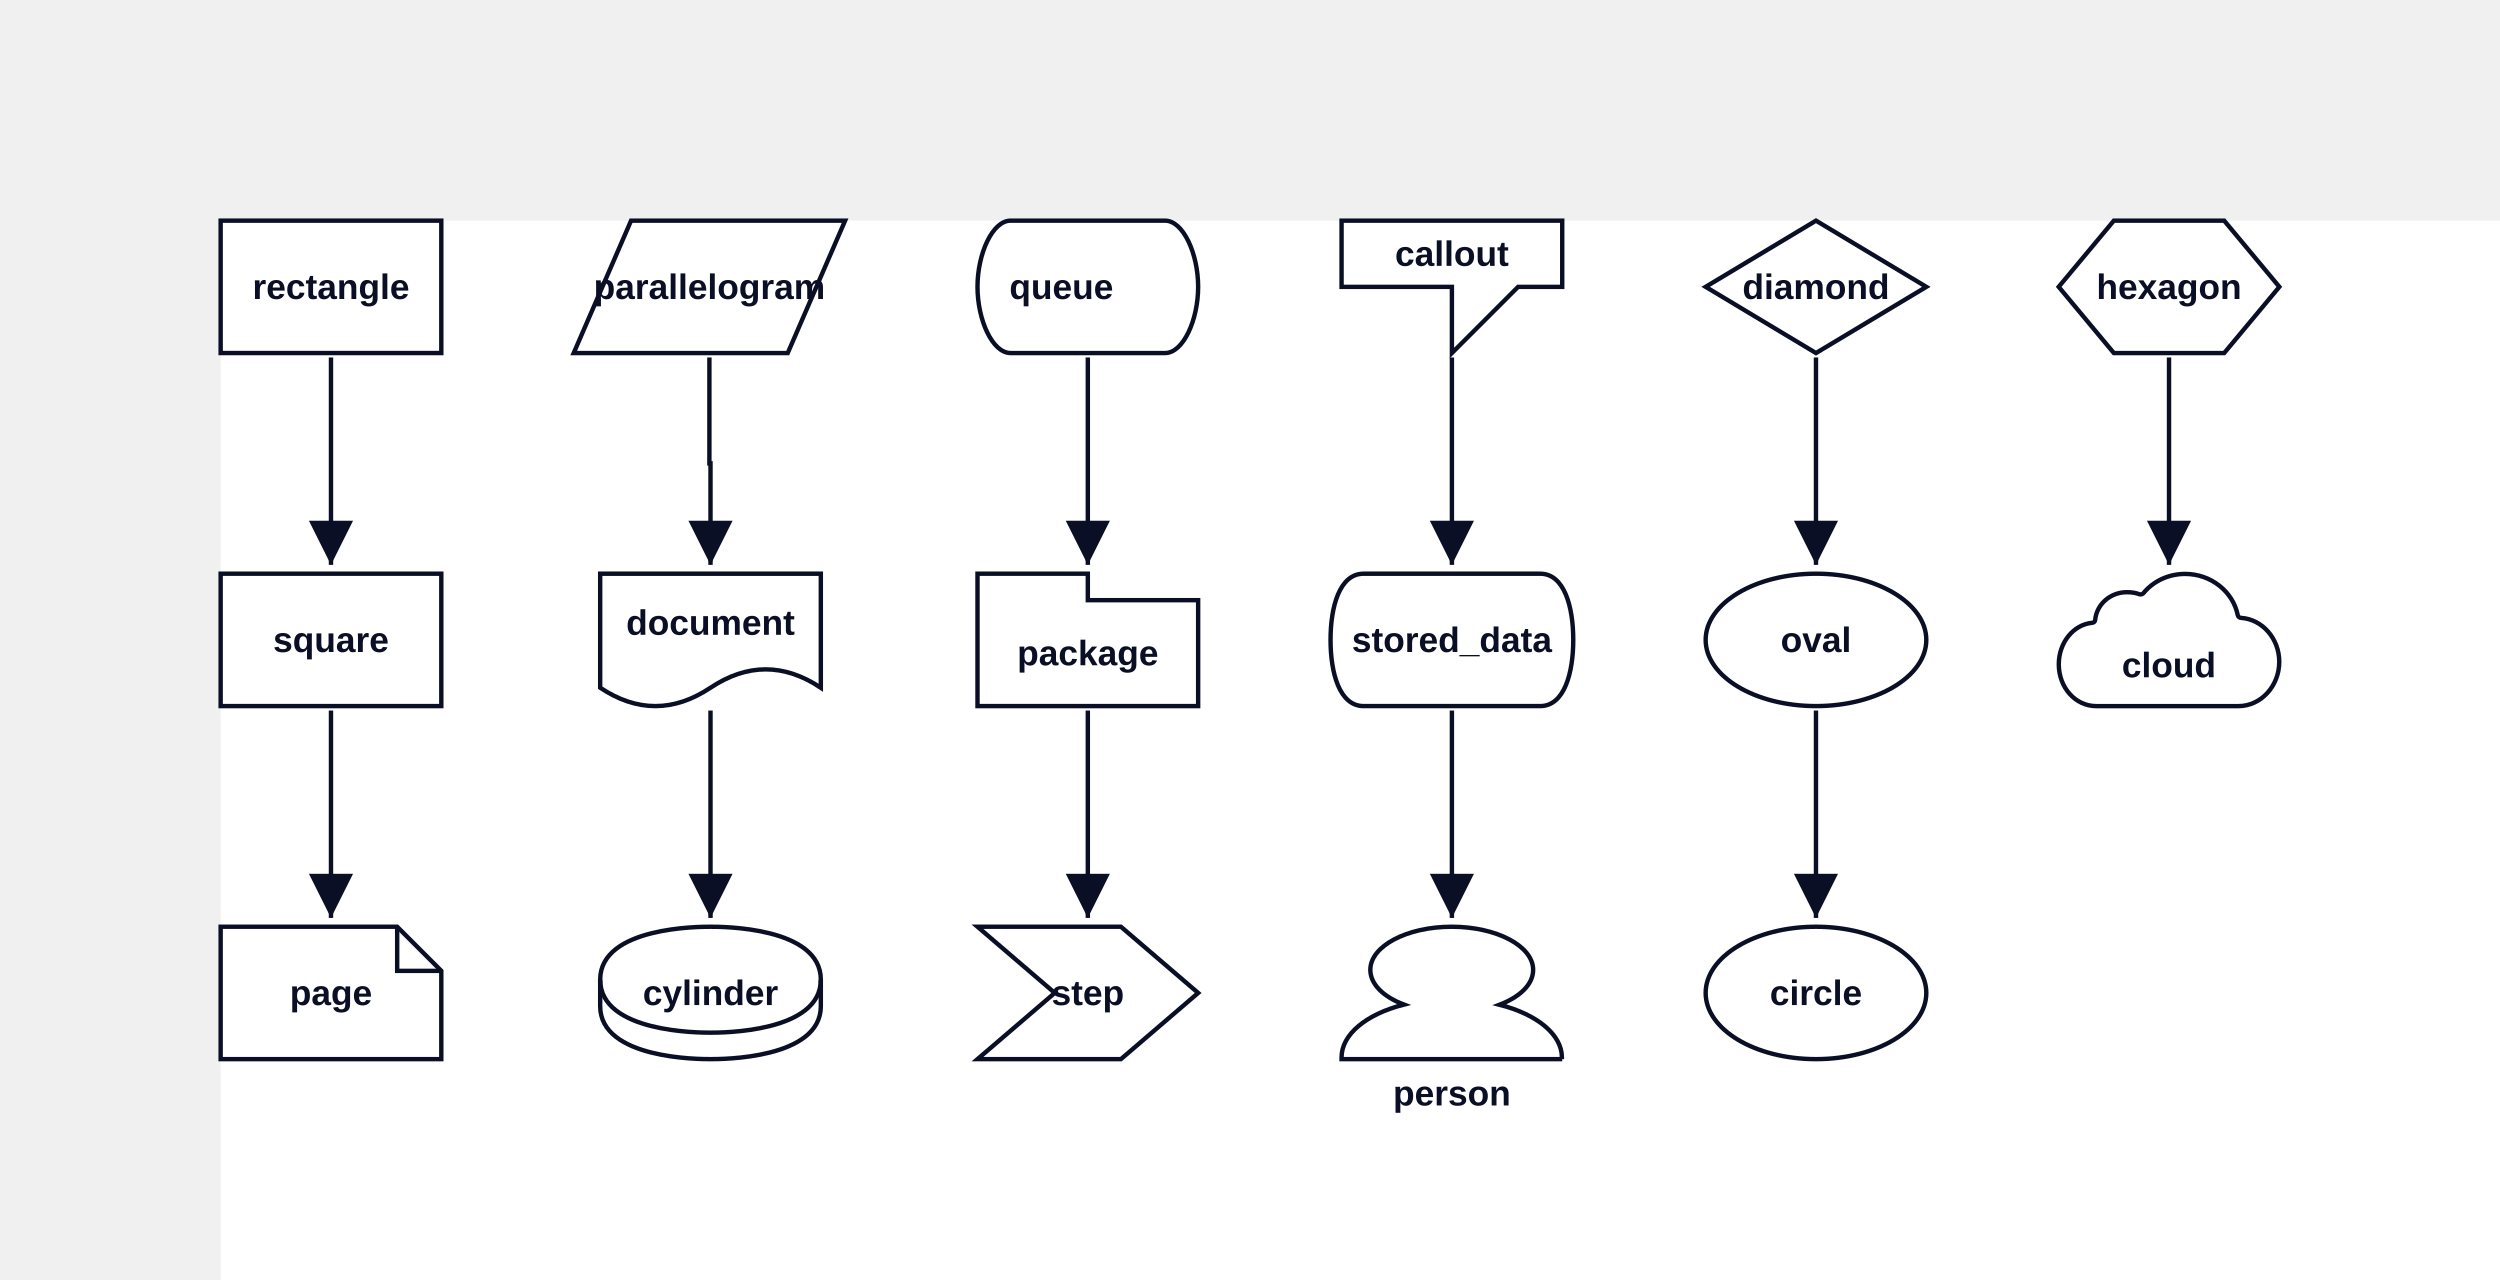
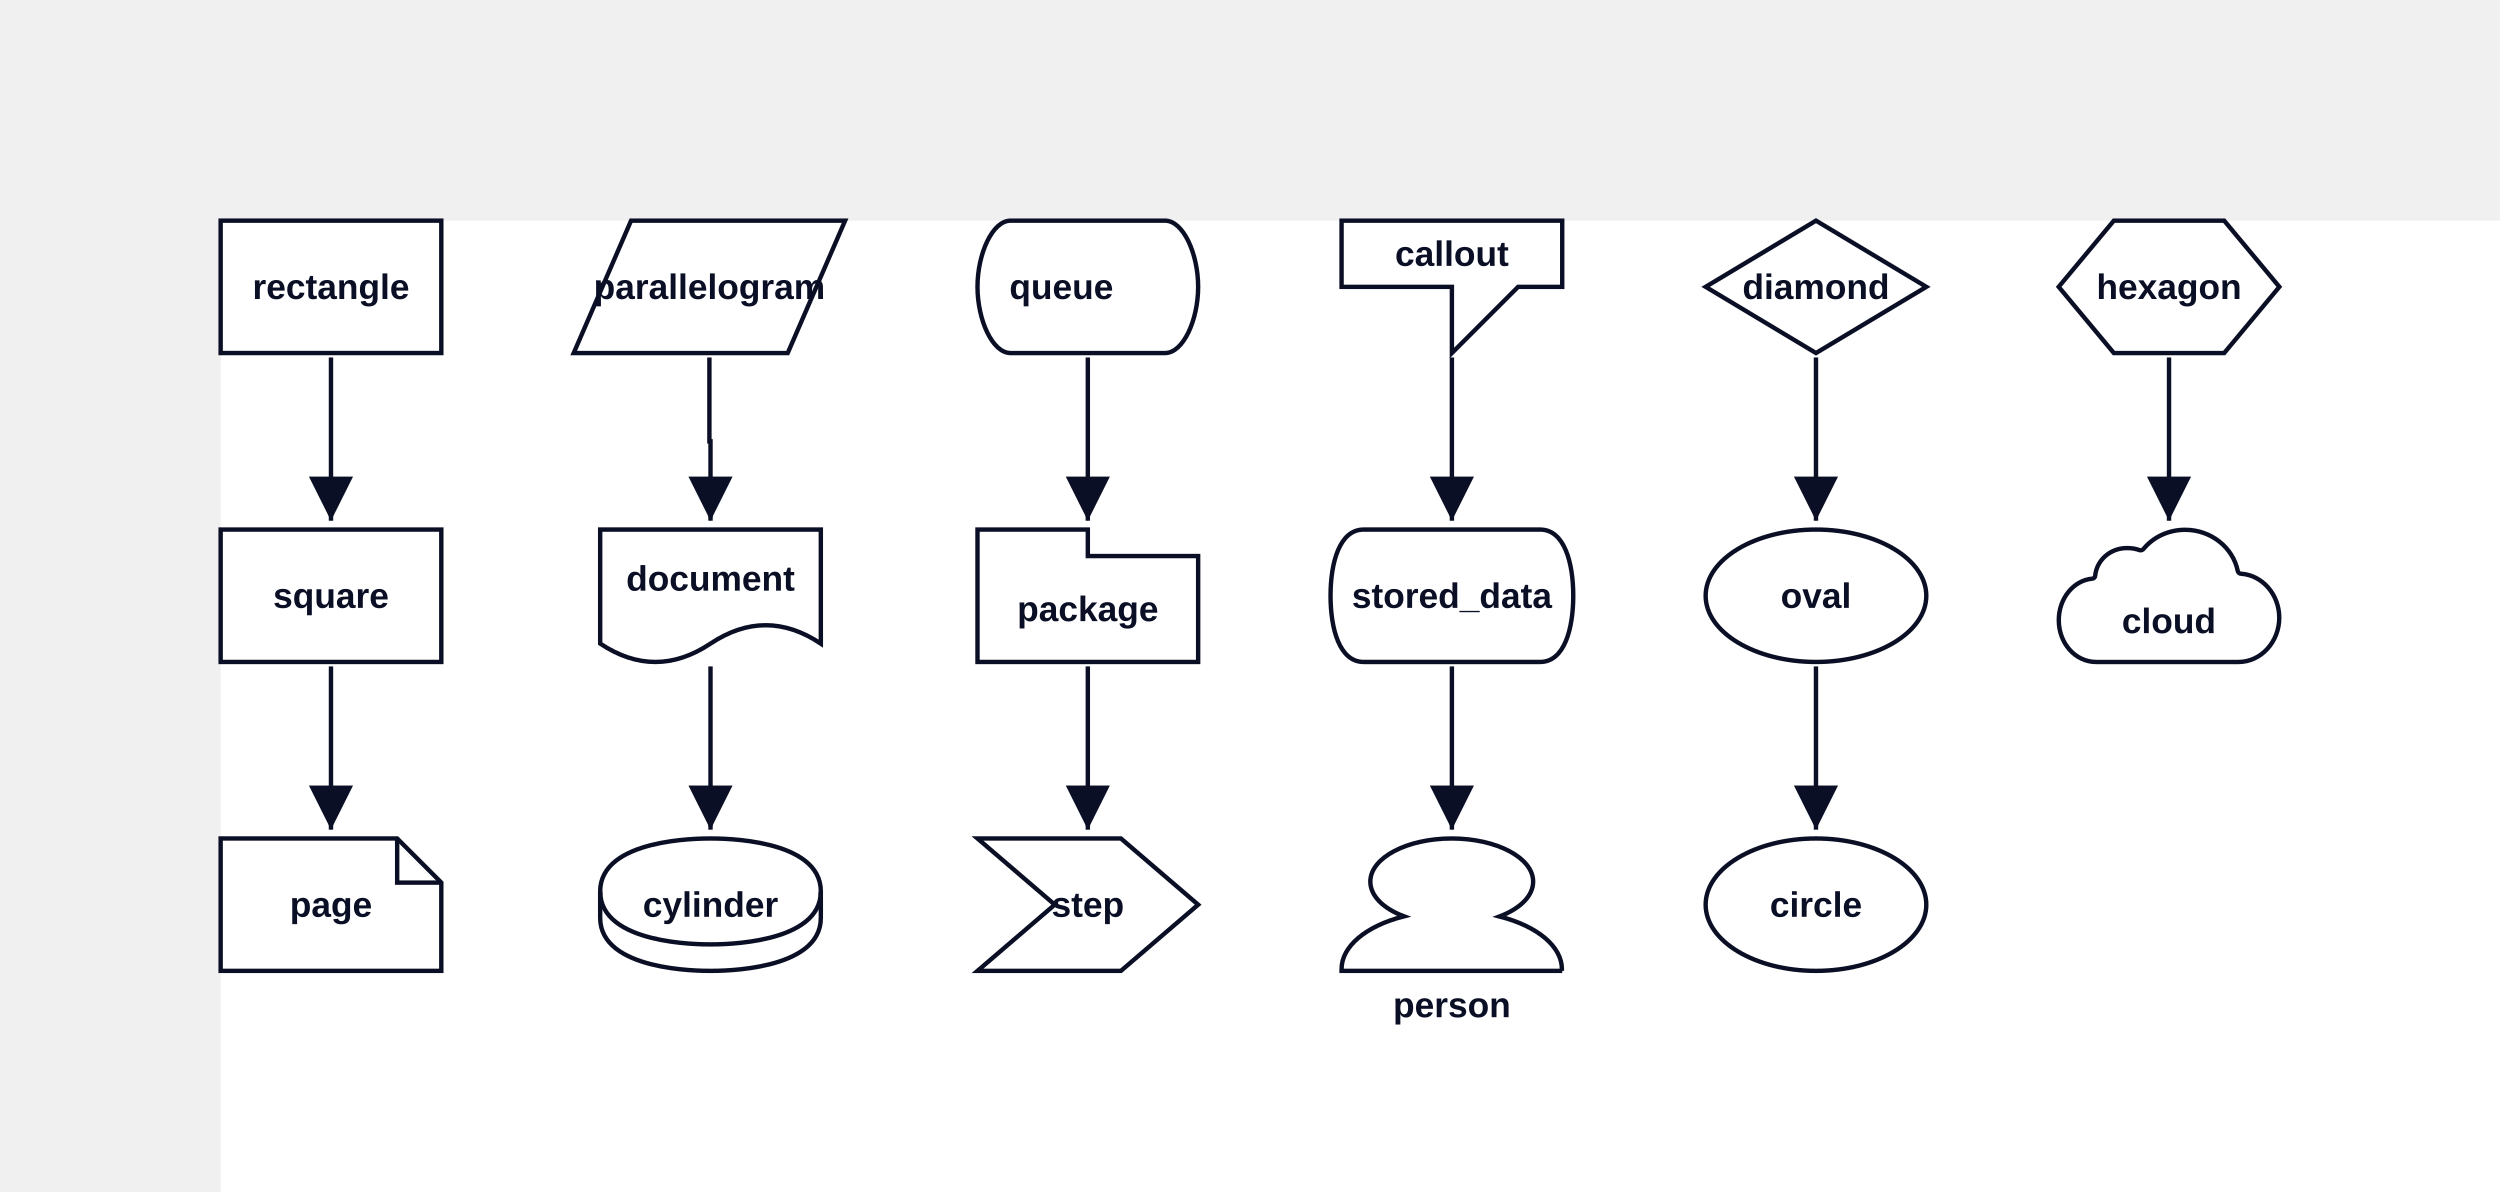
- <svg xmlns="http://www.w3.org/2000/svg" width="1133" height="580" viewBox="-100 -100 1133 580" data-d2-version="0.1.0">
+ <svg xmlns="http://www.w3.org/2000/svg" width="1133" height="540" viewBox="-100 -100 1133 540" data-d2-version="0.1.0">
  <defs>
    <marker id="arrow-triangle" markerWidth="10" markerHeight="10" refX="10" refY="5" orient="auto" markerUnits="strokeWidth">
      <path d="M0,0 L10,5 L0,10 Z" fill="#0A0F25" />
    </marker>
    <marker id="arrow-triangle-reverse" markerWidth="10" markerHeight="10" refX="0" refY="5" orient="auto" markerUnits="strokeWidth">
      <path d="M10,0 L0,5 L10,10 Z" fill="#0A0F25" />
    </marker>
    <marker id="arrow-diamond" markerWidth="10" markerHeight="10" refX="10" refY="5" orient="auto" markerUnits="strokeWidth">
      <path d="M0,5 L5,0 L10,5 L5,10 Z" fill="#0A0F25" />
    </marker>
    <marker id="arrow-diamond-reverse" markerWidth="10" markerHeight="10" refX="0" refY="5" orient="auto" markerUnits="strokeWidth">
      <path d="M0,5 L5,0 L10,5 L5,10 Z" fill="#0A0F25" />
    </marker>
    <marker id="arrow-circle" markerWidth="10" markerHeight="10" refX="6" refY="5" orient="auto" markerUnits="strokeWidth">
      <circle cx="5" cy="5" r="4" fill="#0A0F25" />
    </marker>
    <marker id="arrow-circle-reverse" markerWidth="10" markerHeight="10" refX="4" refY="5" orient="auto" markerUnits="strokeWidth">
      <circle cx="5" cy="5" r="4" fill="#0A0F25" />
    </marker>
    <marker id="arrow-cf-one" markerWidth="10" markerHeight="10" refX="10" refY="5" orient="auto" markerUnits="strokeWidth">
      <line x1="10" y1="0" x2="10" y2="10" stroke="#0A0F25" stroke-width="2" />
    </marker>
    <marker id="arrow-cf-one-reverse" markerWidth="10" markerHeight="10" refX="0" refY="5" orient="auto" markerUnits="strokeWidth">
      <line x1="0" y1="0" x2="0" y2="10" stroke="#0A0F25" stroke-width="2" />
    </marker>
    <marker id="arrow-cf-many" markerWidth="10" markerHeight="10" refX="10" refY="5" orient="auto" markerUnits="strokeWidth">
      <path d="M0,5 L10,0 M0,5 L10,5 M0,5 L10,10" stroke="#0A0F25" stroke-width="2" fill="none" />
    </marker>
    <marker id="arrow-cf-many-reverse" markerWidth="10" markerHeight="10" refX="0" refY="5" orient="auto" markerUnits="strokeWidth">
      <path d="M10,5 L0,0 M10,5 L0,5 M10,5 L0,10" stroke="#0A0F25" stroke-width="2" fill="none" />
    </marker>
    <marker id="arrow-cf-one-required" markerWidth="10" markerHeight="10" refX="10" refY="5" orient="auto" markerUnits="strokeWidth">
      <line x1="10" y1="0" x2="10" y2="10" stroke="#0A0F25" stroke-width="2" />
      <line x1="7" y1="0" x2="7" y2="10" stroke="#0A0F25" stroke-width="2" />
    </marker>
    <marker id="arrow-cf-one-required-reverse" markerWidth="10" markerHeight="10" refX="0" refY="5" orient="auto" markerUnits="strokeWidth">
      <line x1="0" y1="0" x2="0" y2="10" stroke="#0A0F25" stroke-width="2" />
      <line x1="3" y1="0" x2="3" y2="10" stroke="#0A0F25" stroke-width="2" />
    </marker>
    <marker id="arrow-cf-many-required" markerWidth="10" markerHeight="10" refX="10" refY="5" orient="auto" markerUnits="strokeWidth">
      <path d="M0,5 L10,0 M0,5 L10,5 M0,5 L10,10" stroke="#0A0F25" stroke-width="2" fill="none" />
      <line x1="3" y1="0" x2="3" y2="10" stroke="#0A0F25" stroke-width="2" />
    </marker>
    <marker id="arrow-cf-many-required-reverse" markerWidth="10" markerHeight="10" refX="0" refY="5" orient="auto" markerUnits="strokeWidth">
      <path d="M10,5 L0,0 M10,5 L0,5 M10,5 L0,10" stroke="#0A0F25" stroke-width="2" fill="none" />
      <line x1="7" y1="0" x2="7" y2="10" stroke="#0A0F25" stroke-width="2" />
    </marker>
    <marker id="arrow-cf-one-optional" markerWidth="10" markerHeight="10" refX="10" refY="5" orient="auto" markerUnits="strokeWidth">
      <line x1="10" y1="0" x2="10" y2="10" stroke="#0A0F25" stroke-width="2" />
      <circle cx="7" cy="5" r="2" stroke="#0A0F25" stroke-width="2" fill="white" />
    </marker>
    <marker id="arrow-cf-one-optional-reverse" markerWidth="10" markerHeight="10" refX="0" refY="5" orient="auto" markerUnits="strokeWidth">
      <line x1="0" y1="0" x2="0" y2="10" stroke="#0A0F25" stroke-width="2" />
      <circle cx="3" cy="5" r="2" stroke="#0A0F25" stroke-width="2" fill="white" />
    </marker>
    <marker id="arrow-cf-many-optional" markerWidth="10" markerHeight="10" refX="10" refY="5" orient="auto" markerUnits="strokeWidth">
      <path d="M0,5 L10,0 M0,5 L10,5 M0,5 L10,10" stroke="#0A0F25" stroke-width="2" fill="none" />
      <circle cx="3" cy="5" r="2" stroke="#0A0F25" stroke-width="2" fill="white" />
    </marker>
    <marker id="arrow-cf-many-optional-reverse" markerWidth="10" markerHeight="10" refX="0" refY="5" orient="auto" markerUnits="strokeWidth">
      <path d="M10,5 L0,0 M10,5 L0,5 M10,5 L0,10" stroke="#0A0F25" stroke-width="2" fill="none" />
      <circle cx="7" cy="5" r="2" stroke="#0A0F25" stroke-width="2" fill="white" />
    </marker>
    <marker id="arrow-line" markerWidth="10" markerHeight="10" refX="10" refY="5" orient="auto" markerUnits="strokeWidth">
      <line x1="10" y1="0" x2="10" y2="10" stroke="#0A0F25" stroke-width="2" />
    </marker>
    <marker id="arrow-line-reverse" markerWidth="10" markerHeight="10" refX="0" refY="5" orient="auto" markerUnits="strokeWidth">
      <line x1="0" y1="0" x2="0" y2="10" stroke="#0A0F25" stroke-width="2" />
    </marker>
    <marker id="arrow-open" markerWidth="10" markerHeight="10" refX="10" refY="5" orient="auto" markerUnits="strokeWidth">
      <path d="M0,0 L10,5 L0,10" stroke="#0A0F25" stroke-width="2" fill="none" />
    </marker>
    <marker id="arrow-open-reverse" markerWidth="10" markerHeight="10" refX="0" refY="5" orient="auto" markerUnits="strokeWidth">
      <path d="M10,0 L0,5 L10,10" stroke="#0A0F25" stroke-width="2" fill="none" />
    </marker>
    <marker id="arrow" markerWidth="10" markerHeight="10" refX="10" refY="5" orient="auto" markerUnits="strokeWidth">
      <path d="M0,0 L10,5 L0,10 Z" fill="#0A0F25" />
    </marker>
    <marker id="arrow-reverse" markerWidth="10" markerHeight="10" refX="0" refY="5" orient="auto" markerUnits="strokeWidth">
      <path d="M10,0 L0,5 L10,10 Z" fill="#0A0F25" />
    </marker>
  </defs>
  <rect width="100%" height="100%" fill="#FFFFFF" />
  <g id="base-layer">
    <rect x="0" y="0" width="100" height="60" fill="#FFFFFF" stroke="#0A0F25" stroke-width="2" rx="0" ry="0" />
-     <rect x="0" y="160" width="100" height="60" fill="#FFFFFF" stroke="#0A0F25" stroke-width="2" rx="0" ry="0" />
-     <path d="M 0 320 L 80 320 L 100 340 L 100 380 L 0 380 Z" fill="#FFFFFF" stroke="#0A0F25" stroke-width="2" />
-     <path d="M 80 320 L 80 340 L 100 340" fill="none" stroke="#0A0F25" stroke-width="2" />
+     <rect x="0" y="140" width="100" height="60" fill="#FFFFFF" stroke="#0A0F25" stroke-width="2" rx="0" ry="0" />
+     <path d="M 0 280 L 80 280 L 100 300 L 100 340 L 0 340 Z" fill="#FFFFFF" stroke="#0A0F25" stroke-width="2" />
+     <path d="M 80 280 L 80 300 L 100 300" fill="none" stroke="#0A0F25" stroke-width="2" />
    <polygon points="186,0 283,0 257,60 160,60" fill="#FFFFFF" stroke="#0A0F25" stroke-width="2" />
-     <path d="M 172 211.678 L 172 160 L 272 160 L 272 211.678 C 255.333 200.581 238.667 200.581 222 211.678 C 205.333 222.774 188.667 222.774 172 211.678 Z" fill="#FFFFFF" stroke="#0A0F25" stroke-width="2" />
-     <path d="M 172 344 C 172 320 217 320 222 320 C 227 320 272 320 272 344 L 272 356 C 272 380 227 380 222 380 C 217 380 172 380 172 356 L 172 344 Z" fill="#FFFFFF" stroke="#0A0F25" stroke-width="2" />
-     <ellipse cx="222" cy="344" rx="50" ry="24" fill="none" stroke="none" stroke-width="0" />
-     <path d="M 172 344 C 172 368 217 368 222 368 C 227 368 272 368 272 344" fill="none" stroke="#0A0F25" stroke-width="2" />
+     <path d="M 172 191.678 L 172 140 L 272 140 L 272 191.678 C 255.333 180.581 238.667 180.581 222 191.678 C 205.333 202.774 188.667 202.774 172 191.678 Z" fill="#FFFFFF" stroke="#0A0F25" stroke-width="2" />
+     <path d="M 172 304 C 172 280 217 280 222 280 C 227 280 272 280 272 304 L 272 316 C 272 340 227 340 222 340 C 217 340 172 340 172 316 L 172 304 Z" fill="#FFFFFF" stroke="#0A0F25" stroke-width="2" />
+     <ellipse cx="222" cy="304" rx="50" ry="24" fill="none" stroke="none" stroke-width="0" />
+     <path d="M 172 304 C 172 328 217 328 222 328 C 227 328 272 328 272 304" fill="none" stroke="#0A0F25" stroke-width="2" />
    <path d="M 358 0 L 428 0 C 436.25 0 443 15 443 30 C 443 45 436.25 60 428 60 L 358 60 C 349.75 60 343 45 343 30 C 343 15 349.75 0 358 0 Z" fill="#FFFFFF" stroke="#0A0F25" stroke-width="2" />
-     <path d="M 343 160 L 393 160 L 393 172 L 443 172 L 443 220 L 343 220 Z" fill="#FFFFFF" stroke="#0A0F25" stroke-width="2" />
-     <polygon points="343,320 408,320 443,350 408,380 343,380 378,350" fill="#FFFFFF" stroke="#0A0F25" stroke-width="2" />
+     <path d="M 343 140 L 393 140 L 393 152 L 443 152 L 443 200 L 343 200 Z" fill="#FFFFFF" stroke="#0A0F25" stroke-width="2" />
+     <polygon points="343,280 408,280 443,310 408,340 343,340 378,310" fill="#FFFFFF" stroke="#0A0F25" stroke-width="2" />
    <path d="M 508 0 L 508 30 L 558 30 L 558 60 L 588 30 L 608 30 L 608 0 L 508 0 Z" fill="#FFFFFF" stroke="#0A0F25" stroke-width="2" />
-     <path d="M 518 160 L 598 160 C 608.95 160 613 175 613 190 C 613 205 608.95 220 598 220 L 518 220 C 507.05 220 503 205 503 190 C 503 175 507.05 160 518 160 Z" fill="#FFFFFF" stroke="#0A0F25" stroke-width="2" />
-     <path d="M 608 380 H 508 v -0.853 c 0 -10.233 10.981 -19.457 28.258 -23.876 C 526.741 351.705 521.031 345.891 521.031 339.535 C 521.031 328.76 537.575 320 557.927 320 c 20.351 0 36.896 8.76 36.896 19.535 c 0 6.357 -5.564 12.093 -15.227 15.814 c 17.277 4.419 28.258 13.643 28.258 23.876 v 0.775 Z" fill="#FFFFFF" stroke="#0A0F25" stroke-width="2" />
+     <path d="M 518 140 L 598 140 C 608.95 140 613 155 613 170 C 613 185 608.95 200 598 200 L 518 200 C 507.05 200 503 185 503 170 C 503 155 507.05 140 518 140 Z" fill="#FFFFFF" stroke="#0A0F25" stroke-width="2" />
+     <path d="M 608 340 H 508 v -0.853 c 0 -10.233 10.981 -19.457 28.258 -23.876 C 526.741 311.705 521.031 305.891 521.031 299.535 C 521.031 288.76 537.575 280 557.927 280 c 20.351 0 36.896 8.76 36.896 19.535 c 0 6.357 -5.564 12.093 -15.227 15.814 c 17.277 4.419 28.258 13.643 28.258 23.876 v 0.775 Z" fill="#FFFFFF" stroke="#0A0F25" stroke-width="2" />
    <polygon points="723,0 773,30 723,60 673,30" fill="#FFFFFF" stroke="#0A0F25" stroke-width="2" />
-     <ellipse cx="723" cy="190" rx="50" ry="30" fill="#FFFFFF" stroke="#0A0F25" stroke-width="2" />
-     <ellipse cx="723" cy="350" rx="50" ry="30" fill="#FFFFFF" stroke="#0A0F25" stroke-width="2" />
+     <ellipse cx="723" cy="170" rx="50" ry="30" fill="#FFFFFF" stroke="#0A0F25" stroke-width="2" />
+     <ellipse cx="723" cy="310" rx="50" ry="30" fill="#FFFFFF" stroke="#0A0F25" stroke-width="2" />
    <polygon points="858,0 908,0 933,30 908,60 858,60 833,30" fill="#FFFFFF" stroke="#0A0F25" stroke-width="2" />
-     <path d="M 849.527 180.975 C 849.527 181.613 848.861 182.25 848.194 182.25 C 839.701 183.046 833.04 191.173 833.04 201.052 C 833.04 211.568 840.534 220.013 850.026 220.013 H 914.475 C 924.633 220.013 932.96 210.93 932.96 199.936 C 932.96 189.42 925.299 180.656 915.641 180.019 C 914.974 180.019 914.308 179.541 914.142 178.744 C 911.977 168.069 901.985 160.102 890.328 160.102 C 882.667 160.102 875.839 163.448 871.509 168.706 C 871.01 169.344 870.177 169.503 869.677 169.344 C 868.012 168.706 866.18 168.388 864.182 168.388 C 856.521 168.228 850.193 173.805 849.527 180.975 Z" fill="#FFFFFF" stroke="#0A0F25" stroke-width="2" />
-     <path d="M 50 62 C 50 99.6 50 118.4 50 156" fill="none" stroke="#0A0F25" stroke-width="2" marker-end="url(#arrow-triangle)" />
-     <path d="M 50 222 C 50 259.6 50 278.4 50 316" fill="none" stroke="#0A0F25" stroke-width="2" marker-end="url(#arrow-triangle)" />
-     <path d="M 221.5 62 C 221.5 81.2 221.5 90.8 221.5 110 C 221.7 110 221.8 110 222 110 C 222 128.4 222 137.6 222 156" fill="none" stroke="#0A0F25" stroke-width="2" marker-end="url(#arrow-triangle)" />
-     <path d="M 222 222 C 222 259.6 222 278.4 222 316" fill="none" stroke="#0A0F25" stroke-width="2" marker-end="url(#arrow-triangle)" />
-     <path d="M 393 62 C 393 99.6 393 118.4 393 156" fill="none" stroke="#0A0F25" stroke-width="2" marker-end="url(#arrow-triangle)" />
-     <path d="M 393 222 C 393 259.6 393 278.4 393 316" fill="none" stroke="#0A0F25" stroke-width="2" marker-end="url(#arrow-triangle)" />
-     <path d="M 558 62 C 558 99.6 558 118.4 558 156" fill="none" stroke="#0A0F25" stroke-width="2" marker-end="url(#arrow-triangle)" />
-     <path d="M 558 222 C 558 259.6 558 278.4 558 316" fill="none" stroke="#0A0F25" stroke-width="2" marker-end="url(#arrow-triangle)" />
-     <path d="M 723 62 C 723 99.6 723 118.4 723 156" fill="none" stroke="#0A0F25" stroke-width="2" marker-end="url(#arrow-triangle)" />
-     <path d="M 723 222 C 723 259.6 723 278.4 723 316" fill="none" stroke="#0A0F25" stroke-width="2" marker-end="url(#arrow-triangle)" />
-     <path d="M 883 62 C 883 99.6 883 118.4 883 156" fill="none" stroke="#0A0F25" stroke-width="2" marker-end="url(#arrow-triangle)" />
+     <path d="M 849.527 160.975 C 849.527 161.613 848.861 162.25 848.194 162.25 C 839.701 163.046 833.04 171.173 833.04 181.052 C 833.04 191.568 840.534 200.013 850.026 200.013 H 914.475 C 924.633 200.013 932.96 190.93 932.96 179.936 C 932.96 169.42 925.299 160.656 915.641 160.019 C 914.974 160.019 914.308 159.541 914.142 158.744 C 911.977 148.069 901.985 140.102 890.328 140.102 C 882.667 140.102 875.839 143.448 871.509 148.706 C 871.01 149.344 870.177 149.503 869.677 149.344 C 868.012 148.706 866.18 148.388 864.182 148.388 C 856.521 148.228 850.193 153.805 849.527 160.975 Z" fill="#FFFFFF" stroke="#0A0F25" stroke-width="2" />
+     <path d="M 50 62 C 50 91.6 50 106.4 50 136" fill="none" stroke="#0A0F25" stroke-width="2" marker-end="url(#arrow-triangle)" />
+     <path d="M 50 202 C 50 231.6 50 246.4 50 276" fill="none" stroke="#0A0F25" stroke-width="2" marker-end="url(#arrow-triangle)" />
+     <path d="M 221.5 62 C 221.5 77.2 221.5 84.8 221.5 100 C 221.7 100 221.8 100 222 100 C 222 114.4 222 121.6 222 136" fill="none" stroke="#0A0F25" stroke-width="2" marker-end="url(#arrow-triangle)" />
+     <path d="M 222 202 C 222 231.6 222 246.4 222 276" fill="none" stroke="#0A0F25" stroke-width="2" marker-end="url(#arrow-triangle)" />
+     <path d="M 393 62 C 393 91.6 393 106.4 393 136" fill="none" stroke="#0A0F25" stroke-width="2" marker-end="url(#arrow-triangle)" />
+     <path d="M 393 202 C 393 231.6 393 246.4 393 276" fill="none" stroke="#0A0F25" stroke-width="2" marker-end="url(#arrow-triangle)" />
+     <path d="M 558 62 C 558 91.6 558 106.4 558 136" fill="none" stroke="#0A0F25" stroke-width="2" marker-end="url(#arrow-triangle)" />
+     <path d="M 558 202 C 558 231.6 558 246.4 558 276" fill="none" stroke="#0A0F25" stroke-width="2" marker-end="url(#arrow-triangle)" />
+     <path d="M 723 62 C 723 91.6 723 106.4 723 136" fill="none" stroke="#0A0F25" stroke-width="2" marker-end="url(#arrow-triangle)" />
+     <path d="M 723 202 C 723 231.6 723 246.4 723 276" fill="none" stroke="#0A0F25" stroke-width="2" marker-end="url(#arrow-triangle)" />
+     <path d="M 883 62 C 883 91.6 883 106.4 883 136" fill="none" stroke="#0A0F25" stroke-width="2" marker-end="url(#arrow-triangle)" />
    <text x="50" y="35.5" text-anchor="middle" dominant-baseline="alphabetic" font-family="Arial, sans-serif" font-size="16" style="fill: #0A0F25; font-weight: 700">rectangle</text>
-     <text x="50" y="195.5" text-anchor="middle" dominant-baseline="alphabetic" font-family="Arial, sans-serif" font-size="16" style="fill: #0A0F25; font-weight: 700">square</text>
-     <text x="50" y="355.5" text-anchor="middle" dominant-baseline="alphabetic" font-family="Arial, sans-serif" font-size="16" style="fill: #0A0F25; font-weight: 700">page</text>
+     <text x="50" y="175.5" text-anchor="middle" dominant-baseline="alphabetic" font-family="Arial, sans-serif" font-size="16" style="fill: #0A0F25; font-weight: 700">square</text>
+     <text x="50" y="315.5" text-anchor="middle" dominant-baseline="alphabetic" font-family="Arial, sans-serif" font-size="16" style="fill: #0A0F25; font-weight: 700">page</text>
    <text x="221.5" y="35.5" text-anchor="middle" dominant-baseline="alphabetic" font-family="Arial, sans-serif" font-size="16" style="fill: #0A0F25; font-weight: 700">parallelogram</text>
-     <text x="222" y="187.693" text-anchor="middle" dominant-baseline="alphabetic" font-family="Arial, sans-serif" font-size="16" style="fill: #0A0F25; font-weight: 700">document</text>
-     <text x="222" y="355.5" text-anchor="middle" dominant-baseline="alphabetic" font-family="Arial, sans-serif" font-size="16" style="fill: #0A0F25; font-weight: 700">cylinder</text>
+     <text x="222" y="167.693" text-anchor="middle" dominant-baseline="alphabetic" font-family="Arial, sans-serif" font-size="16" style="fill: #0A0F25; font-weight: 700">document</text>
+     <text x="222" y="315.5" text-anchor="middle" dominant-baseline="alphabetic" font-family="Arial, sans-serif" font-size="16" style="fill: #0A0F25; font-weight: 700">cylinder</text>
    <text x="381" y="35.5" text-anchor="middle" dominant-baseline="alphabetic" font-family="Arial, sans-serif" font-size="16" style="fill: #0A0F25; font-weight: 700">queue</text>
-     <text x="393" y="201.5" text-anchor="middle" dominant-baseline="alphabetic" font-family="Arial, sans-serif" font-size="16" style="fill: #0A0F25; font-weight: 700">package</text>
-     <text x="393" y="355.5" text-anchor="middle" dominant-baseline="alphabetic" font-family="Arial, sans-serif" font-size="16" style="fill: #0A0F25; font-weight: 700">step</text>
+     <text x="393" y="181.5" text-anchor="middle" dominant-baseline="alphabetic" font-family="Arial, sans-serif" font-size="16" style="fill: #0A0F25; font-weight: 700">package</text>
+     <text x="393" y="315.5" text-anchor="middle" dominant-baseline="alphabetic" font-family="Arial, sans-serif" font-size="16" style="fill: #0A0F25; font-weight: 700">step</text>
    <text x="558" y="20.5" text-anchor="middle" dominant-baseline="alphabetic" font-family="Arial, sans-serif" font-size="16" style="fill: #0A0F25; font-weight: 700">callout</text>
-     <text x="558" y="195.5" text-anchor="middle" dominant-baseline="alphabetic" font-family="Arial, sans-serif" font-size="16" style="fill: #0A0F25; font-weight: 700">stored_data</text>
-     <text x="558" y="401" text-anchor="middle" dominant-baseline="alphabetic" font-family="Arial, sans-serif" font-size="16" style="fill: #0A0F25; font-weight: 700">person</text>
+     <text x="558" y="175.5" text-anchor="middle" dominant-baseline="alphabetic" font-family="Arial, sans-serif" font-size="16" style="fill: #0A0F25; font-weight: 700">stored_data</text>
+     <text x="558" y="361" text-anchor="middle" dominant-baseline="alphabetic" font-family="Arial, sans-serif" font-size="16" style="fill: #0A0F25; font-weight: 700">person</text>
    <text x="723" y="35.5" text-anchor="middle" dominant-baseline="alphabetic" font-family="Arial, sans-serif" font-size="16" style="fill: #0A0F25; font-weight: 700">diamond</text>
-     <text x="723" y="195.5" text-anchor="middle" dominant-baseline="alphabetic" font-family="Arial, sans-serif" font-size="16" style="fill: #0A0F25; font-weight: 700">oval</text>
-     <text x="723" y="355.5" text-anchor="middle" dominant-baseline="alphabetic" font-family="Arial, sans-serif" font-size="16" style="fill: #0A0F25; font-weight: 700">circle</text>
+     <text x="723" y="175.5" text-anchor="middle" dominant-baseline="alphabetic" font-family="Arial, sans-serif" font-size="16" style="fill: #0A0F25; font-weight: 700">oval</text>
+     <text x="723" y="315.5" text-anchor="middle" dominant-baseline="alphabetic" font-family="Arial, sans-serif" font-size="16" style="fill: #0A0F25; font-weight: 700">circle</text>
    <text x="883" y="35.5" text-anchor="middle" dominant-baseline="alphabetic" font-family="Arial, sans-serif" font-size="16" style="fill: #0A0F25; font-weight: 700">hexagon</text>
-     <text x="882.95" y="206.94" text-anchor="middle" dominant-baseline="alphabetic" font-family="Arial, sans-serif" font-size="16" style="fill: #0A0F25; font-weight: 700">cloud</text>
+     <text x="882.95" y="186.94" text-anchor="middle" dominant-baseline="alphabetic" font-family="Arial, sans-serif" font-size="16" style="fill: #0A0F25; font-weight: 700">cloud</text>
  </g>
</svg>
